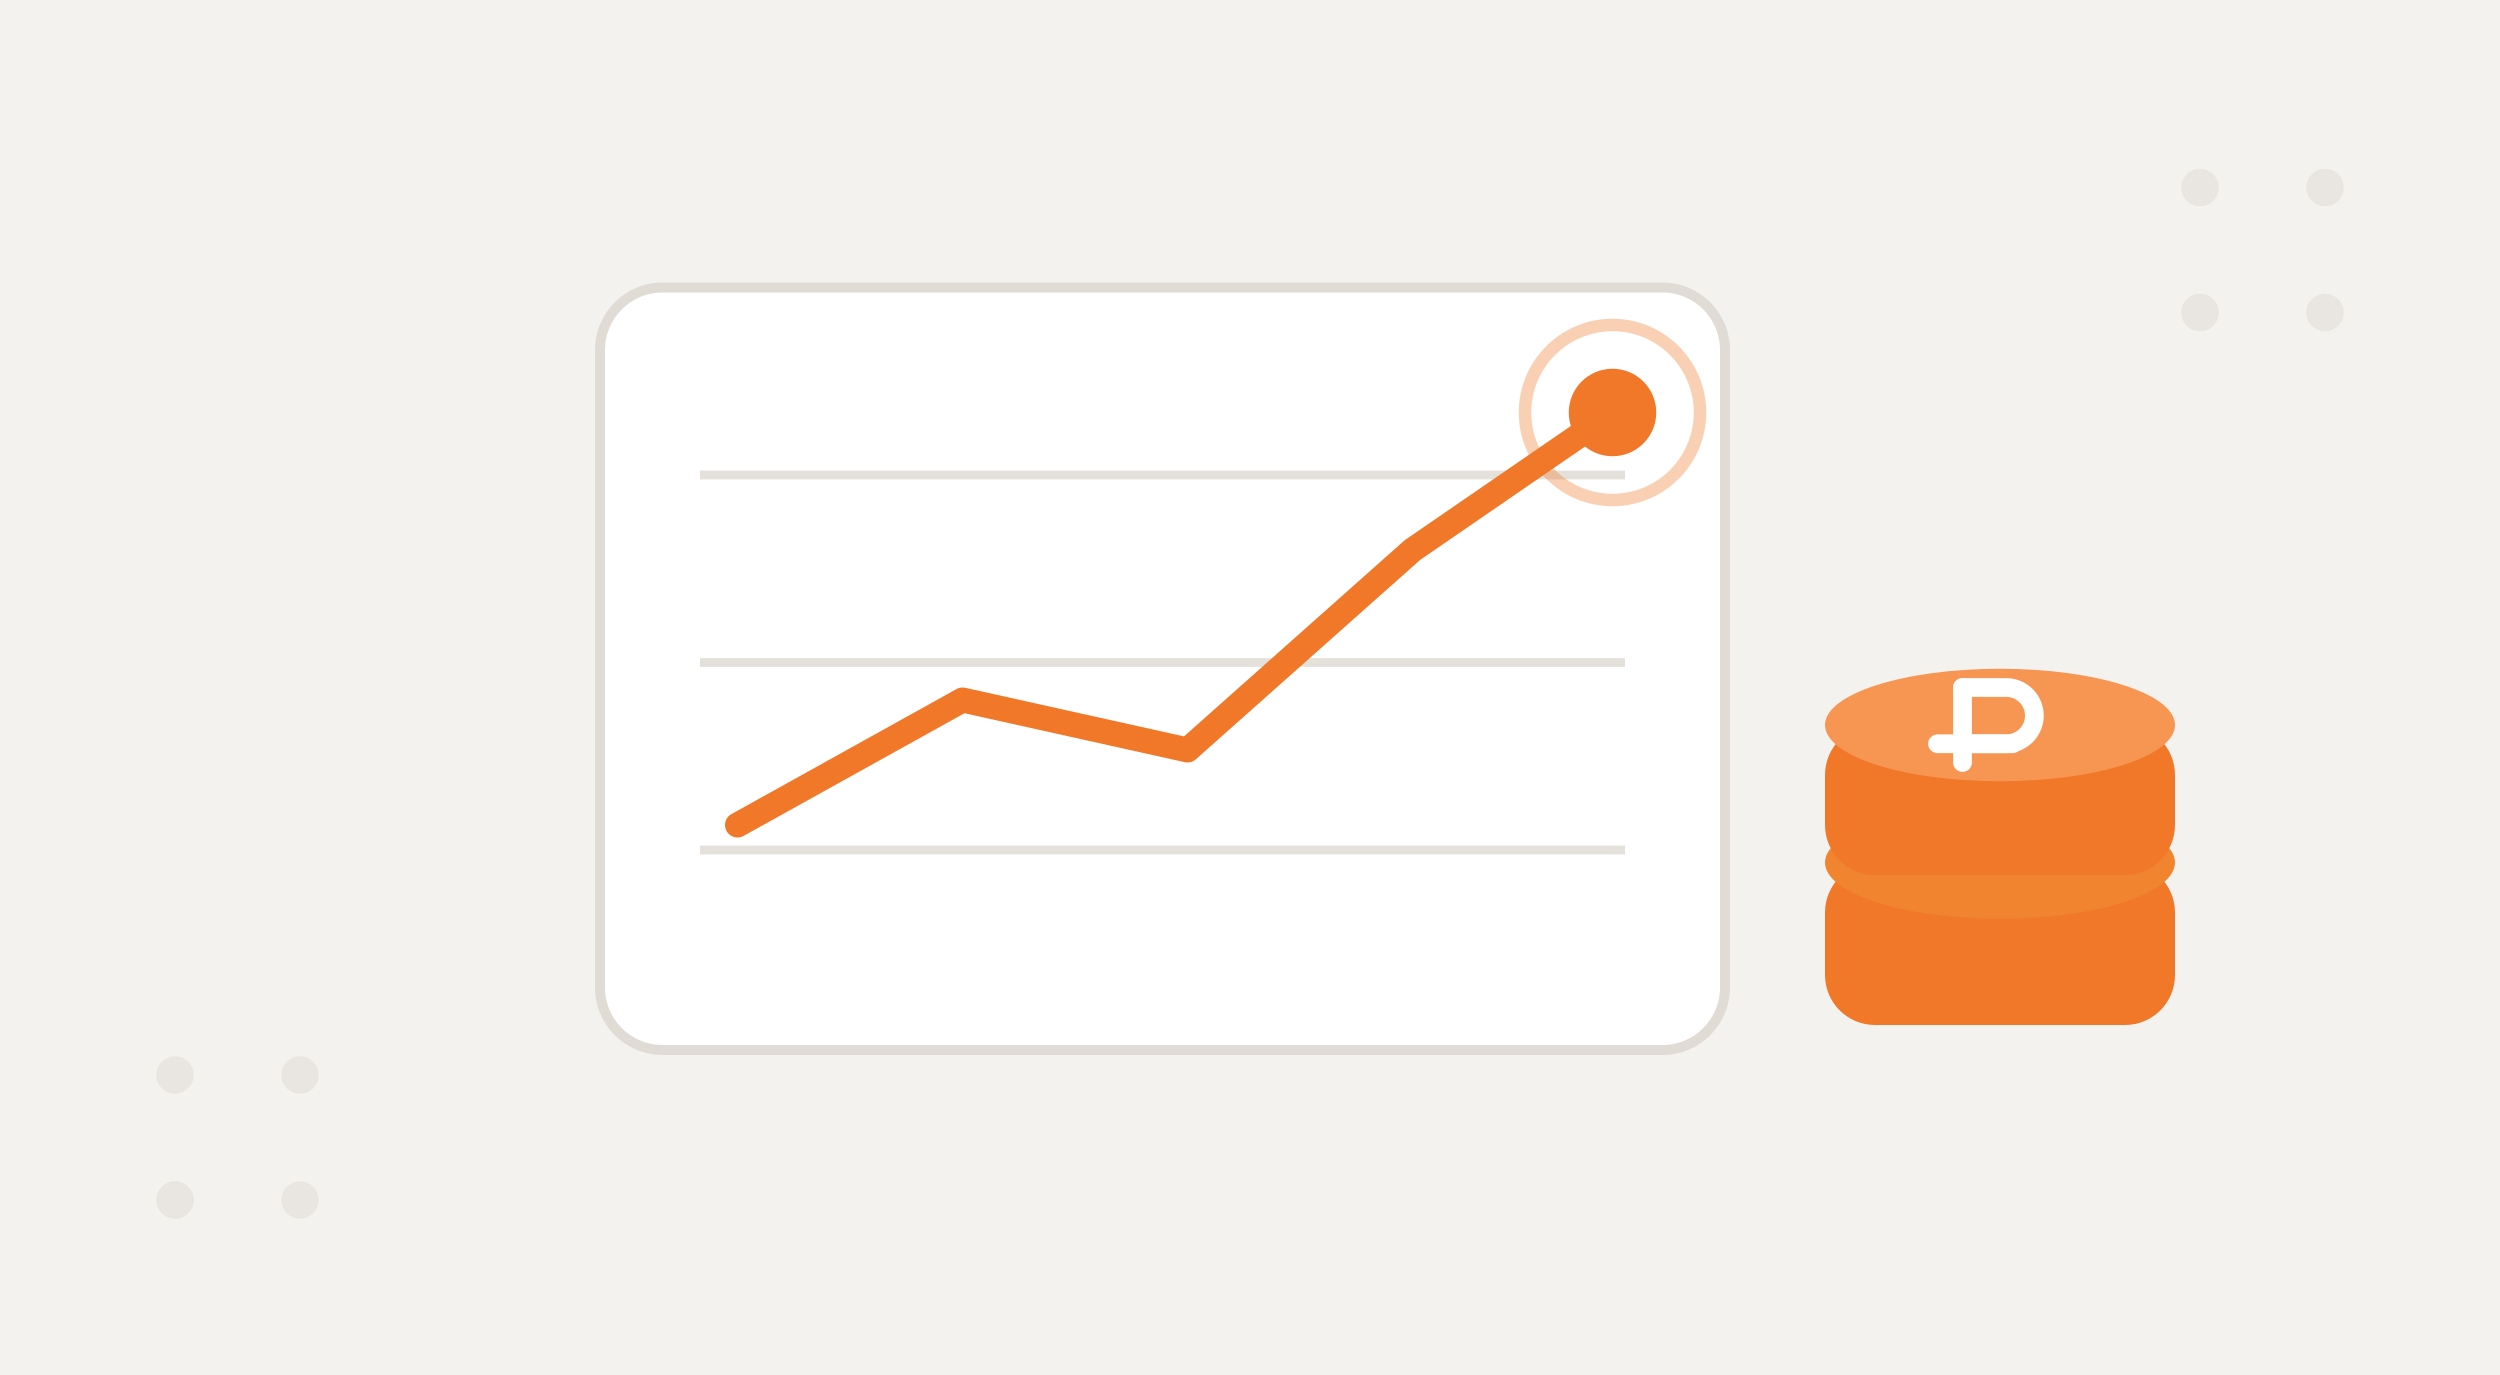
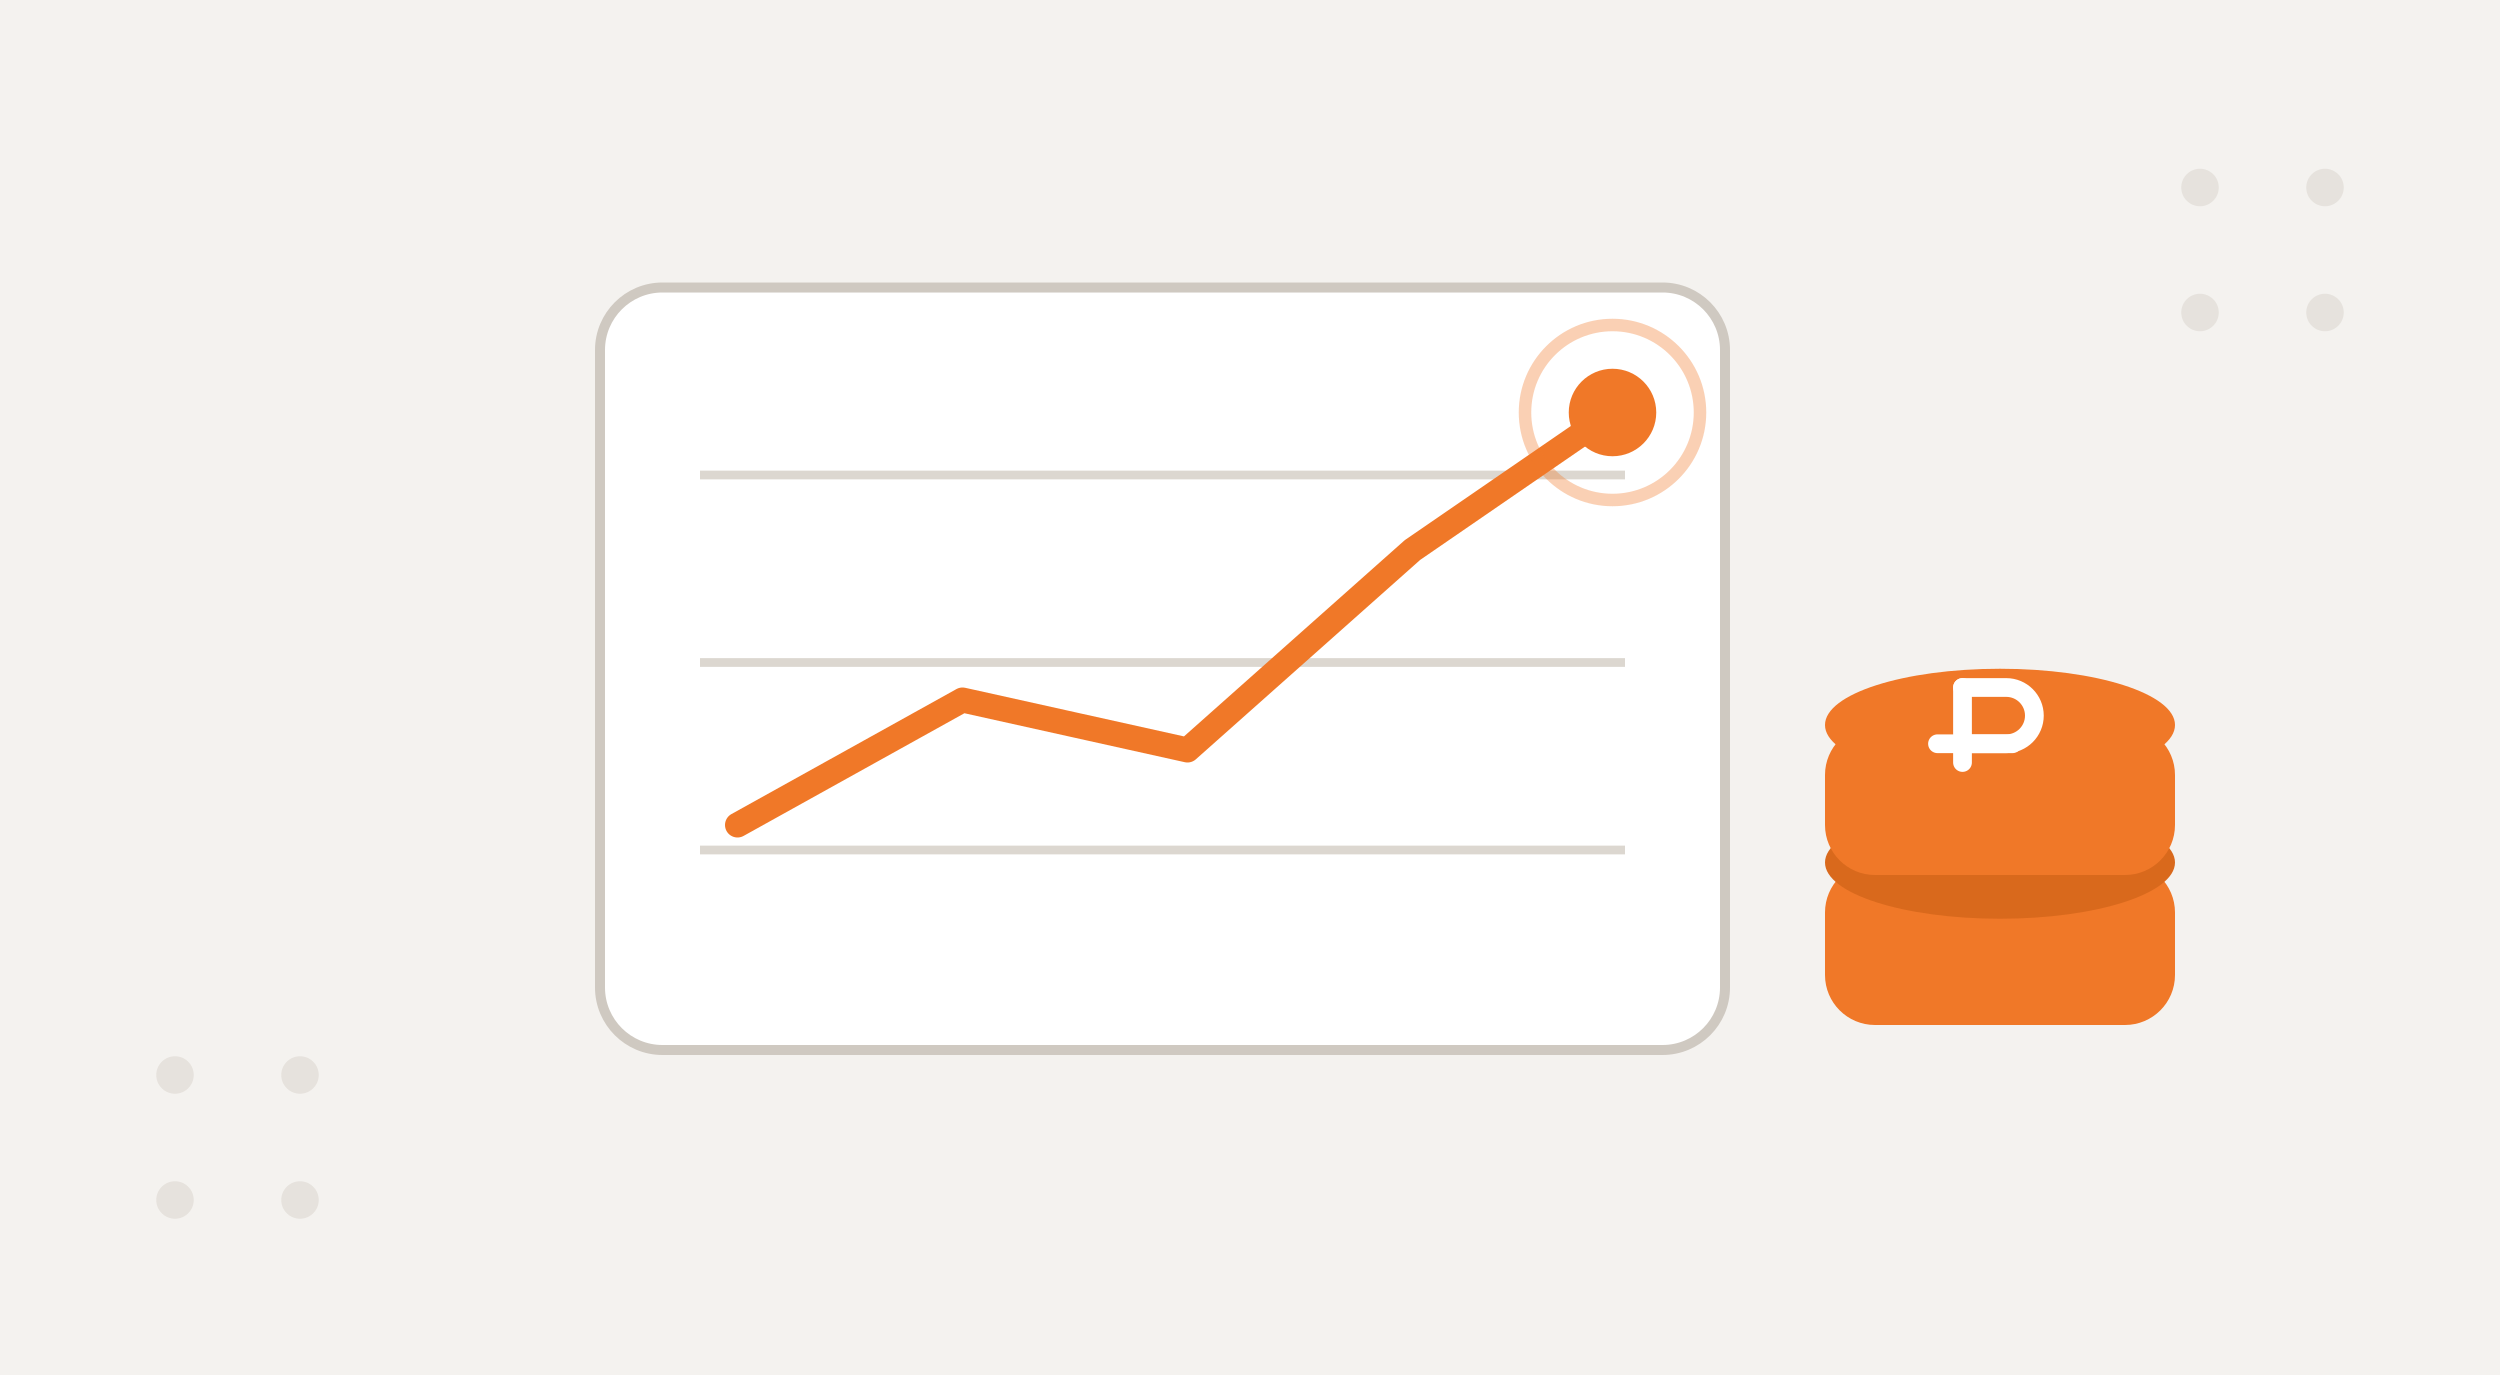
<svg xmlns="http://www.w3.org/2000/svg" viewBox="0 0 400 220" width="400" height="220" role="img" aria-label="Управленческий учёт: прибыль и деньги">
  <rect width="400" height="220" fill="#F4F2EF" />
-   <g opacity="0.45" fill="#DCD7D0">
+   <g opacity="0.45" fill="#D5CFC7">
    <circle cx="352" cy="30" r="3" />
    <circle cx="372" cy="30" r="3" />
    <circle cx="352" cy="50" r="3" />
    <circle cx="372" cy="50" r="3" />
    <circle cx="28" cy="172" r="3" />
    <circle cx="48" cy="172" r="3" />
    <circle cx="28" cy="192" r="3" />
    <circle cx="48" cy="192" r="3" />
  </g>
-   <rect x="96" y="46" width="180" height="122" rx="10" fill="#fff" stroke="#E0DBD4" stroke-width="1.6" />
-   <g stroke="#E4E0DA" stroke-width="1.4">
+   <rect x="96" y="46" width="180" height="122" rx="10" fill="#fff" stroke="#CFC9C1" stroke-width="1.6" />
+   <g stroke="#DCD7D0" stroke-width="1.4">
    <path d="M112 76h148" />
    <path d="M112 106h148" />
    <path d="M112 136h148" />
  </g>
  <path d="M118 132 154 112 190 120 226 88 258 66" fill="none" stroke="#F07828" stroke-width="4" stroke-linecap="round" stroke-linejoin="round" />
  <circle cx="258" cy="66" r="7" fill="#F07828" />
  <circle cx="258" cy="66" r="14" fill="none" stroke="#F07828" stroke-width="2" opacity="0.35" />
  <g transform="translate(292 112)">
    <rect x="0" y="26" width="56" height="26" rx="8" fill="#F07828" />
-     <ellipse cx="28" cy="26" rx="28" ry="9" fill="#F0842F" />
+     <ellipse cx="28" cy="26" rx="28" ry="9" fill="#D9691C" />
    <rect x="0" y="4" width="56" height="24" rx="8" fill="#F07828" />
-     <ellipse cx="28" cy="4" rx="28" ry="9" fill="#F79553" />
+     <ellipse cx="28" cy="4" rx="28" ry="9" fill="#F07828" />
    <g stroke="#fff" stroke-width="3" stroke-linecap="round" fill="none">
      <path d="M22 -2v12" />
      <path d="M22 -2h7a4.5 4.5 0 0 1 0 9h-7" />
      <path d="M18 7h12" />
    </g>
  </g>
</svg>
